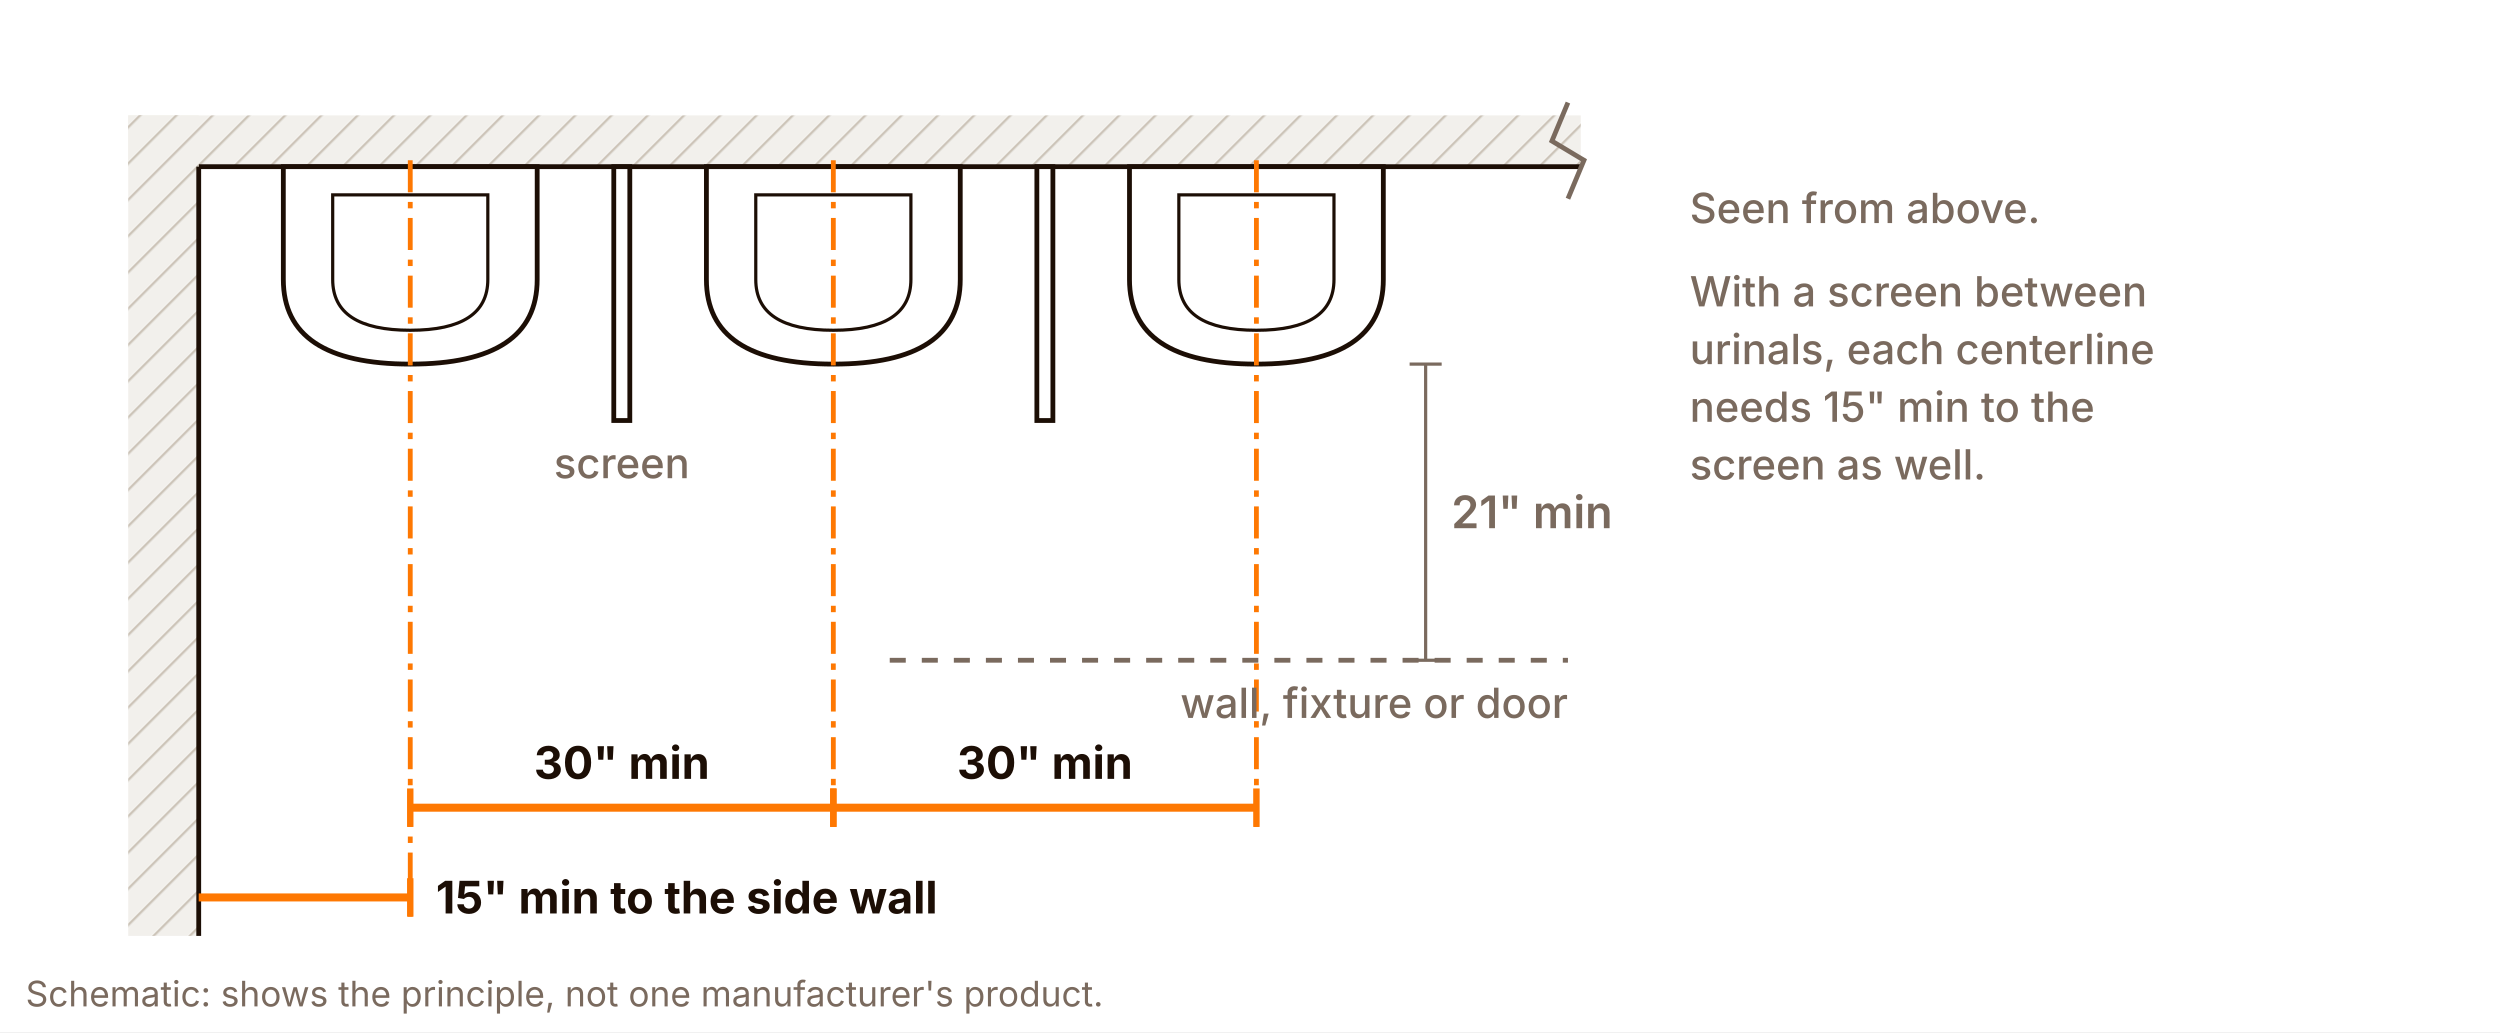
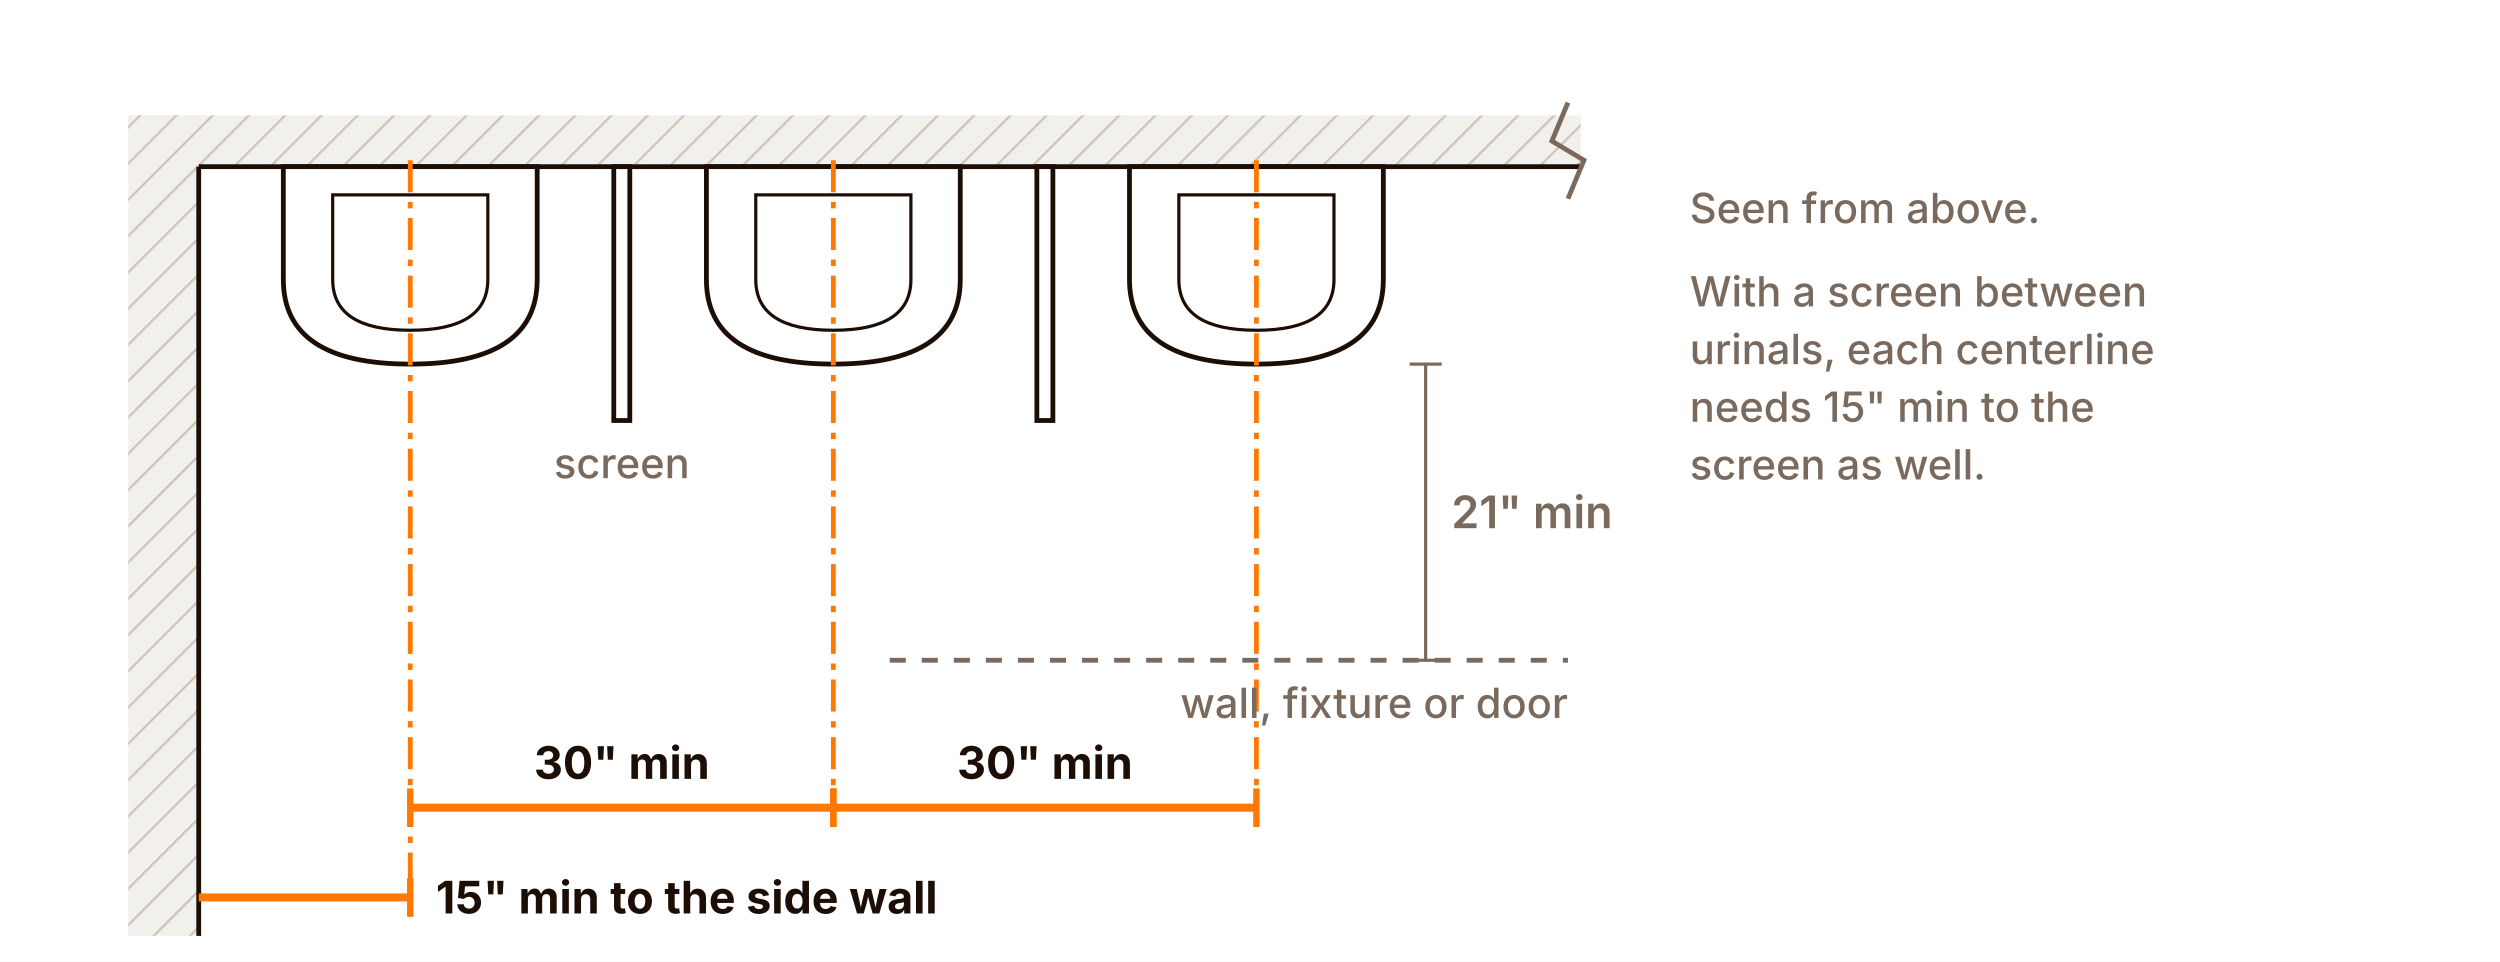
- <svg xmlns="http://www.w3.org/2000/svg" viewBox="0 0 780 322" width="780" height="322" role="img" aria-labelledby="t-urinal-spacing d-urinal-spacing" font-family="Inter, ui-sans-serif, system-ui, sans-serif">
+ <svg xmlns="http://www.w3.org/2000/svg" viewBox="0 0 780 300" width="780" height="300" role="img" aria-labelledby="t-urinal-spacing d-urinal-spacing" font-family="Inter, ui-sans-serif, system-ui, sans-serif">
  <defs>
    <pattern id="hatch-urinal-spacing" width="8" height="8" patternUnits="userSpaceOnUse" patternTransform="rotate(45)">
      <rect width="8" height="8" fill="#f2f0ec" />
      <line x1="0" y1="0" x2="0" y2="8" stroke="#cfc7bc" stroke-width="1.5" />
    </pattern>
    <marker id="tick-urinal-spacing" viewBox="0 0 10 10" refX="5" refY="5" markerWidth="8" markerHeight="8" orient="auto">
      <path d="M2 8 L8 2" stroke="#7a6a5e" stroke-width="1.5" />
    </marker>
  </defs>
-   <rect width="780" height="322" fill="#ffffff" />
+   <rect width="780" height="300" fill="#ffffff" />
  <rect x="40" y="36" width="453.2" height="16" fill="url(#hatch-urinal-spacing)" stroke="none" stroke-width="1.5" />
  <line x1="62" y1="52" x2="493.2" y2="52" stroke="#1c0e05" stroke-width="1.5" />
  <rect x="40" y="36" width="22" height="256" fill="url(#hatch-urinal-spacing)" stroke="none" stroke-width="1.5" />
  <line x1="62" y1="52" x2="62" y2="292" stroke="#1c0e05" stroke-width="1.5" />
  <path d="M489.2 32 l-5 12 l10 6 l-5 12" fill="none" stroke="#7a6a5e" stroke-width="1.5" />
  <path d="M88.4 52 v35.2 q0 26.4 39.6 26.4 q39.6 0 39.6 -26.4 v-35.2 z" fill="#fff" stroke="#1c0e05" stroke-width="1.5" />
  <path d="M103.8 60.8 v26.4 q0 15.84 24.2 15.84 q24.2 0 24.2 -15.84 v-26.4 z" fill="none" stroke="#1c0e05" stroke-width="1" />
  <path d="M220.4 52 v35.2 q0 26.4 39.6 26.4 q39.6 0 39.6 -26.4 v-35.2 z" fill="#fff" stroke="#1c0e05" stroke-width="1.5" />
  <path d="M235.8 60.8 v26.4 q0 15.84 24.2 15.84 q24.2 0 24.2 -15.84 v-26.4 z" fill="none" stroke="#1c0e05" stroke-width="1" />
  <path d="M352.4 52 v35.2 q0 26.4 39.6 26.4 q39.6 0 39.6 -26.4 v-35.2 z" fill="#fff" stroke="#1c0e05" stroke-width="1.5" />
  <path d="M367.8 60.8 v26.4 q0 15.84 24.2 15.84 q24.2 0 24.2 -15.84 v-26.4 z" fill="none" stroke="#1c0e05" stroke-width="1" />
  <rect x="191.5" y="52" width="5" height="79.2" fill="#ffffff" stroke="#1c0e05" stroke-width="1.5" />
  <rect x="323.5" y="52" width="5" height="79.2" fill="#ffffff" stroke="#1c0e05" stroke-width="1.5" />
  <line x1="128" y1="50" x2="128" y2="286" stroke="#fe7802" stroke-width="1.5" stroke-dasharray="10 3 2 3" />
  <line x1="260" y1="50" x2="260" y2="260" stroke="#fe7802" stroke-width="1.5" stroke-dasharray="10 3 2 3" />
  <line x1="392" y1="50" x2="392" y2="260" stroke="#fe7802" stroke-width="1.5" stroke-dasharray="10 3 2 3" />
  <line x1="277.6" y1="206" x2="489.2" y2="206" stroke="#7a6a5e" stroke-width="1.5" stroke-dasharray="5 5" />
  <line x1="444.8" y1="113.6" x2="444.8" y2="206" stroke="#7a6a5e" stroke-width="1" />
  <line x1="439.8" y1="113.6" x2="449.8" y2="113.6" stroke="#7a6a5e" stroke-width="1" />
  <line x1="439.8" y1="206" x2="449.8" y2="206" stroke="#7a6a5e" stroke-width="1" />
  <text x="452.8" y="164.8" font-size="14" font-weight="600" fill="#7a6a5e" text-anchor="start">21" min</text>
  <text x="489.2" y="224" font-size="13" font-weight="500" fill="#7a6a5e" text-anchor="end">wall, fixture or door</text>
  <line x1="62" y1="280" x2="128" y2="280" stroke="#fe7802" stroke-width="2.5" />
  <line x1="128" y1="274" x2="128" y2="286" stroke="#fe7802" stroke-width="2" />
  <text x="136" y="285" font-size="14" font-weight="700" fill="#1c0e05" text-anchor="start">15" min to the side wall</text>
  <line x1="128" y1="252" x2="260" y2="252" stroke="#fe7802" stroke-width="2.5" />
  <line x1="128" y1="246" x2="128" y2="258" stroke="#fe7802" stroke-width="2" />
  <line x1="260" y1="246" x2="260" y2="258" stroke="#fe7802" stroke-width="2" />
  <text x="194" y="243" font-size="14" font-weight="700" fill="#1c0e05" text-anchor="middle">30" min</text>
  <line x1="260" y1="252" x2="392" y2="252" stroke="#fe7802" stroke-width="2.5" />
  <line x1="260" y1="246" x2="260" y2="258" stroke="#fe7802" stroke-width="2" />
  <line x1="392" y1="246" x2="392" y2="258" stroke="#fe7802" stroke-width="2" />
  <text x="326" y="243" font-size="14" font-weight="700" fill="#1c0e05" text-anchor="middle">30" min</text>
  <text x="194" y="149.2" font-size="13" font-weight="500" fill="#7a6a5e" text-anchor="middle">screen</text>
  <text x="527.2" y="69.6" font-size="13" font-weight="500" fill="#7a6a5e" text-anchor="start">Seen from above.</text>
  <text x="527.2" y="95.6" font-size="13" font-weight="500" fill="#7a6a5e" text-anchor="start">With a screen between</text>
  <text x="527.2" y="113.6" font-size="13" font-weight="500" fill="#7a6a5e" text-anchor="start">urinals, each centerline</text>
  <text x="527.2" y="131.6" font-size="13" font-weight="500" fill="#7a6a5e" text-anchor="start">needs 15" min to the</text>
  <text x="527.2" y="149.6" font-size="13" font-weight="500" fill="#7a6a5e" text-anchor="start">screen as well.</text>
-   <text x="8" y="314" font-size="11" fill="#7a6a5e">Schematic: shows the principle, not one manufacturer's product.</text>
</svg>
